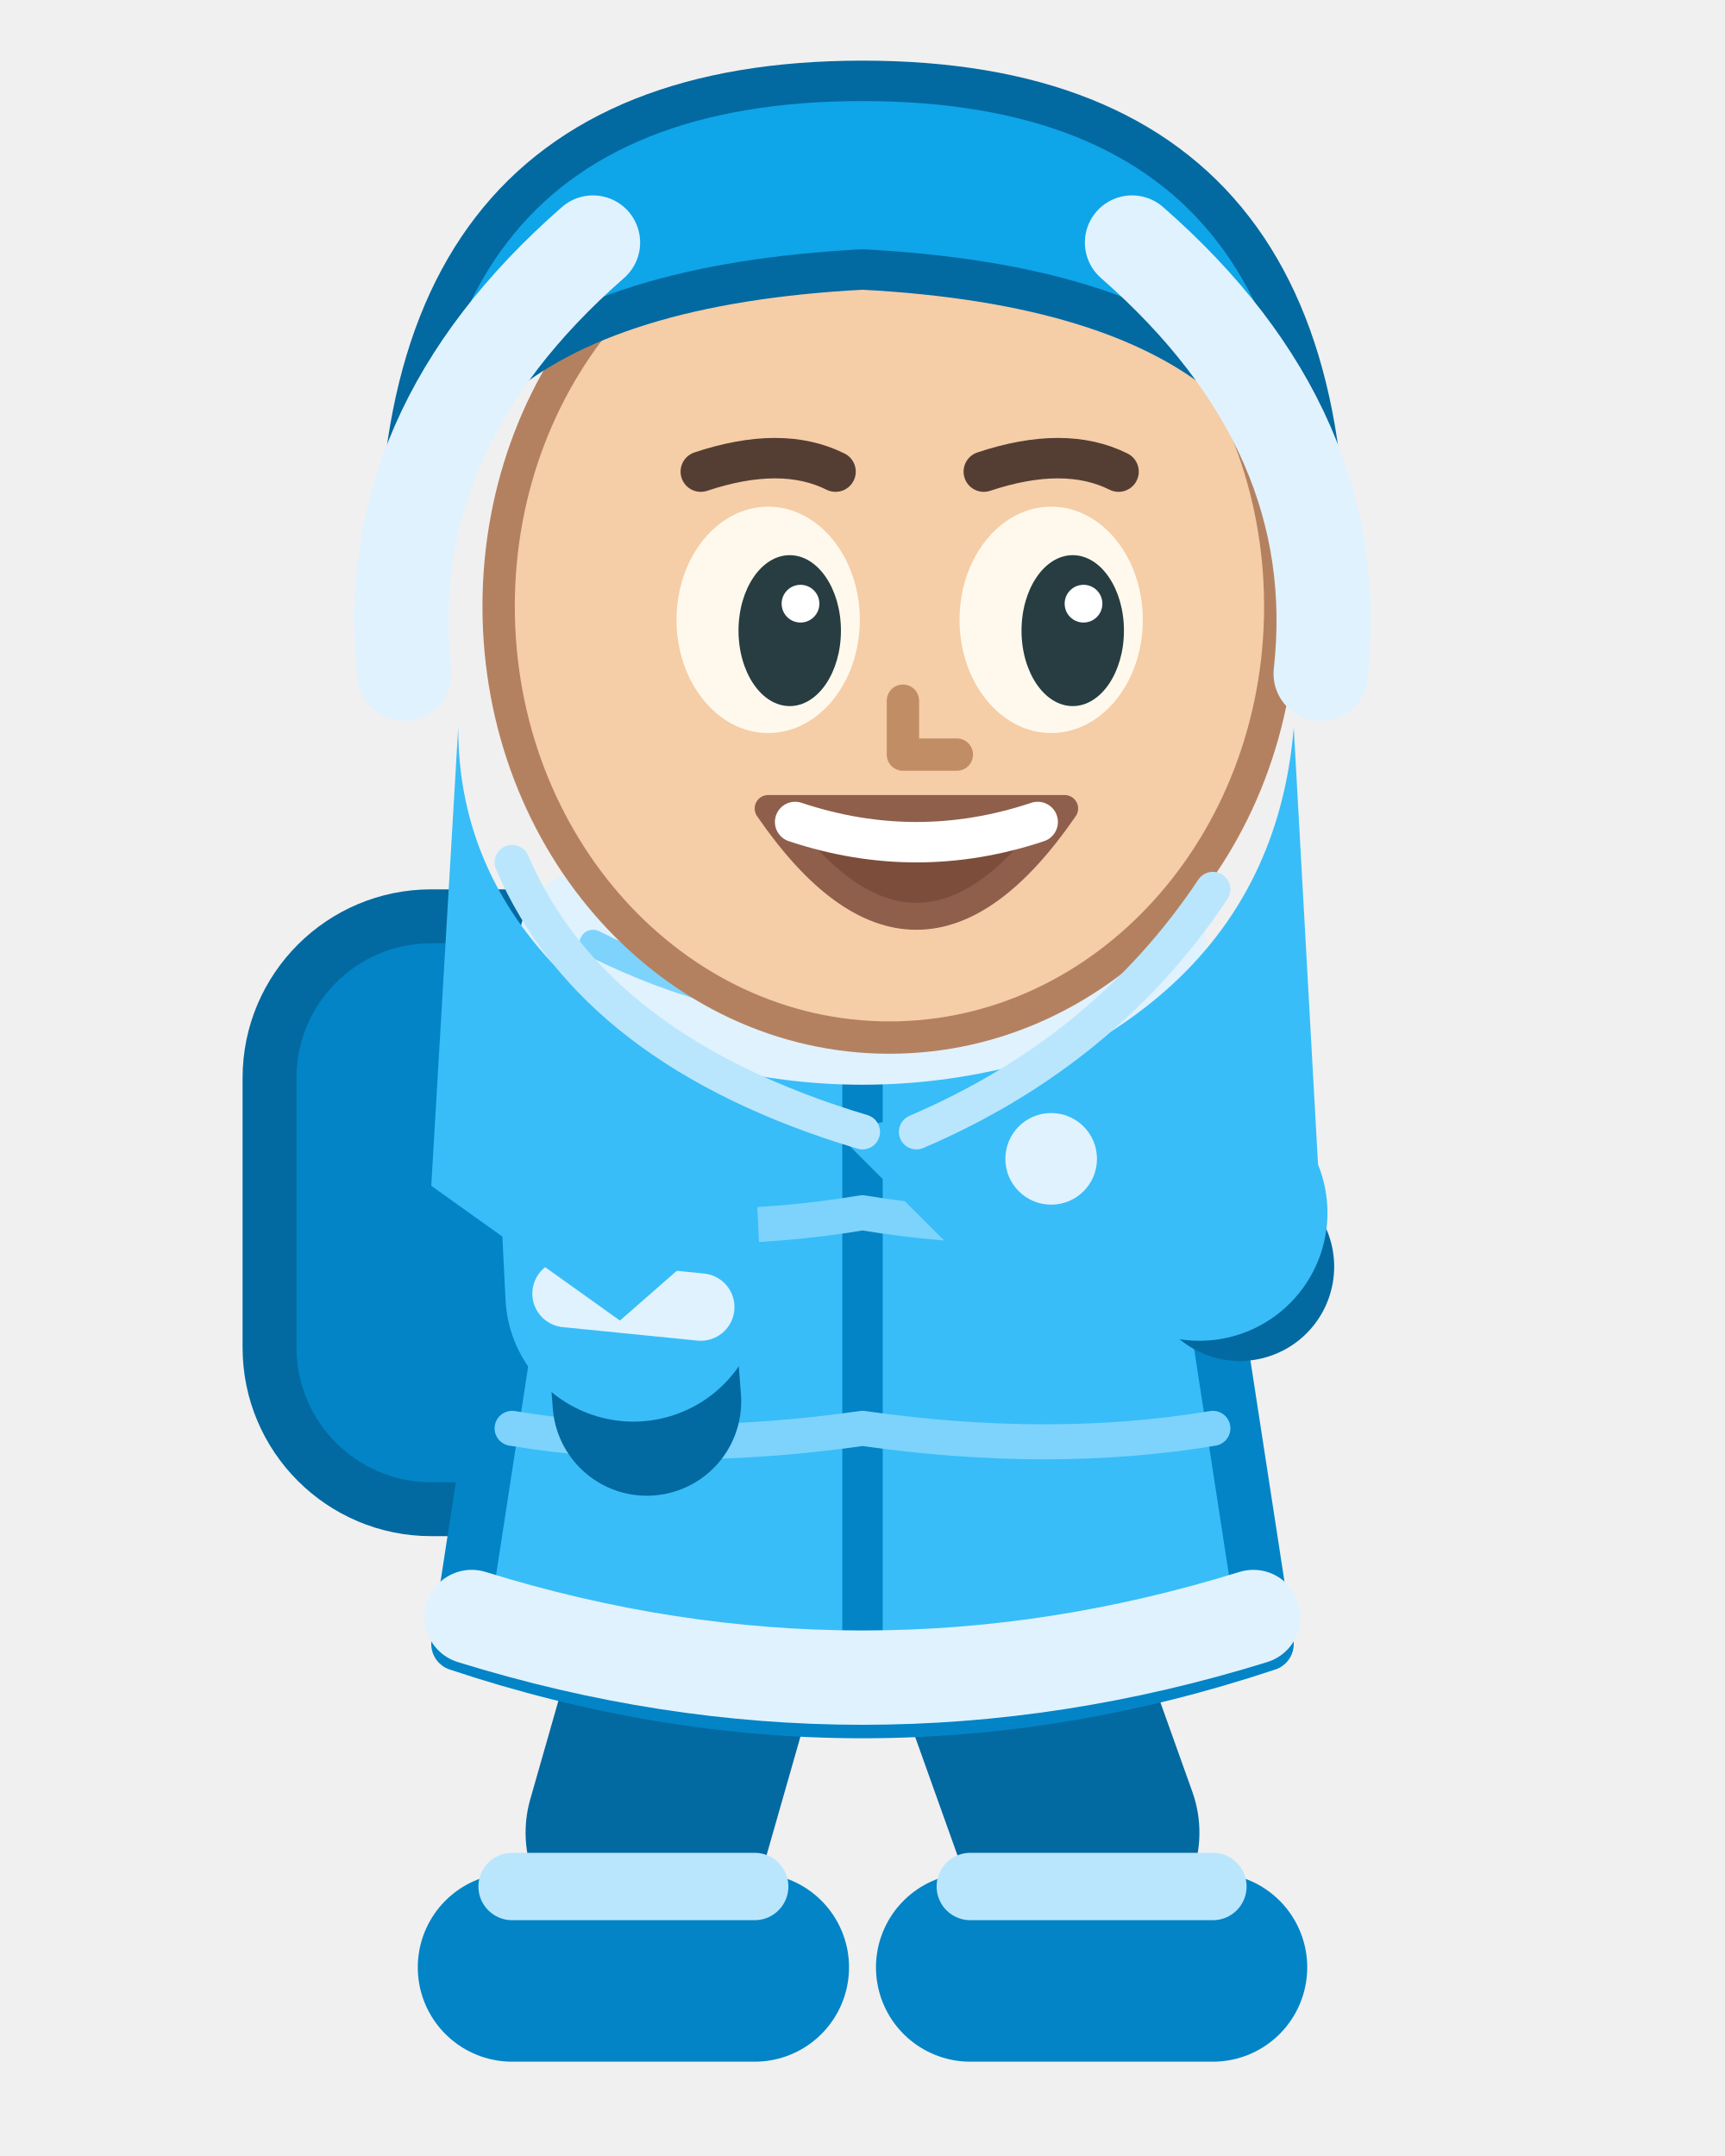
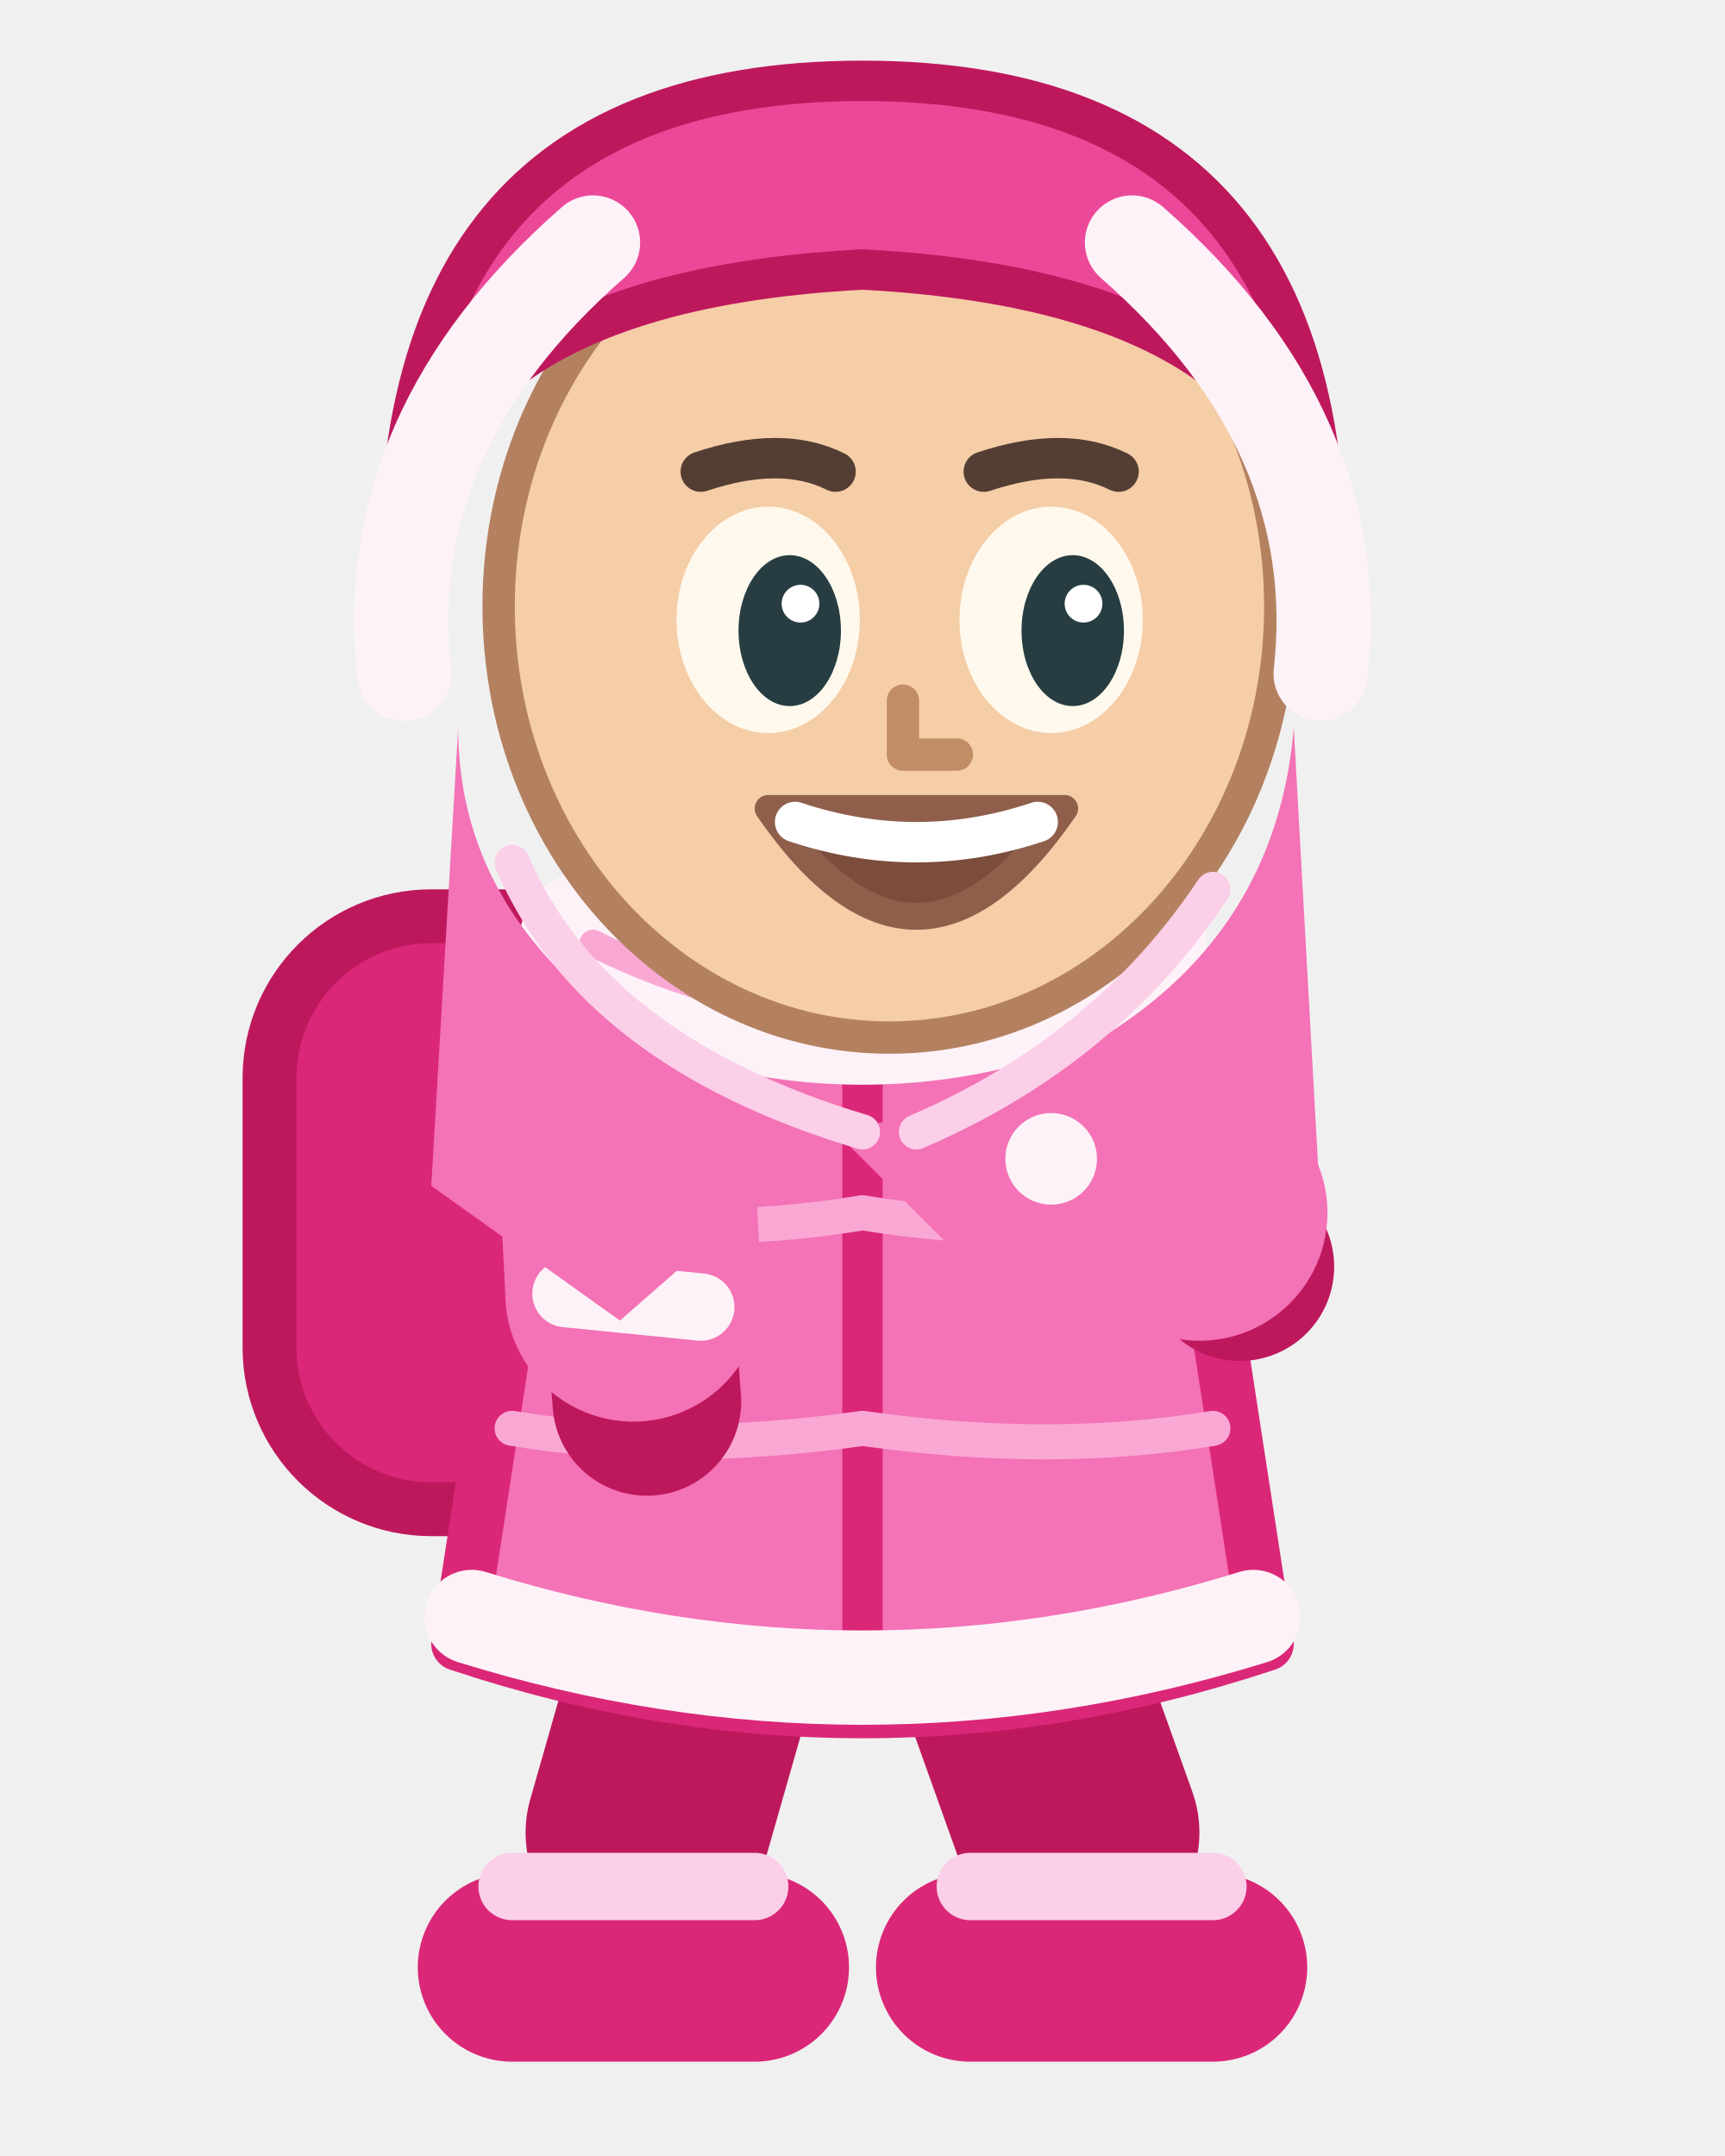
<svg xmlns="http://www.w3.org/2000/svg" width="64" height="80" viewBox="0 0 64 80">
  <g transform="translate(0 0)" stroke-linecap="round" stroke-linejoin="round">
-     <path d="M28 54 L24 68 M35 54 L40 68" stroke="#0369a1" stroke-width="9" />
-     <path d="M19 73h9 M36 73h9" stroke="#0284c7" stroke-width="7" />
-     <path d="M19 70h9 M36 70h9" stroke="#bae6fd" stroke-width="2.5" />
+     <path d="M28 54 L24 68 M35 54 L40 68" stroke="#be185d" stroke-width="9" />
+     <path d="M19 73h9 M36 73h9" stroke="#db2777" stroke-width="7" />
+     <path d="M19 70h9 M36 70h9" stroke="#fbcfe8" stroke-width="2.5" />
    <g transform="translate(0 0)">
-       <rect x="10" y="34" width="18" height="22" rx="6" fill="#0284c7" stroke="#0369a1" stroke-width="2" />
-       <path d="M21 35 Q32 32 43 35 L47 61 Q32 66 17 61 Z" fill="#38bdf8" stroke="#0284c7" stroke-width="2" />
-       <path d="M32 37 L32 63" stroke="#0284c7" stroke-width="1.5" />
-       <path d="M20 45 Q26 46 32 45 M32 45 Q38 46 44 45 M19 53 Q25 54 32 53 M32 53 Q39 54 45 53" fill="none" stroke="#7dd3fc" stroke-width="1.3" />
-       <path d="M17.5 60 Q32 64.5 46.5 60" fill="none" stroke="#e0f2fe" stroke-width="3.5" />
-       <path d="M23 39 L24 52" stroke="#0369a1" stroke-width="7" />
-       <path d="M23 38 L23.5 48" stroke="#38bdf8" stroke-width="9.5" />
-       <path d="M21 48 L26 48.5" stroke="#e0f2fe" stroke-width="2.5" />
-       <path d="M39 39 L46 47" stroke="#0369a1" stroke-width="7" />
-       <path d="M39 39 L44.5 45" stroke="#38bdf8" stroke-width="9.5" />
-       <path d="M42.5 46 L46.5 44" stroke="#e0f2fe" stroke-width="2.5" />
+       <rect x="10" y="34" width="18" height="22" rx="6" fill="#db2777" stroke="#be185d" stroke-width="2" />
+       <path d="M21 35 Q32 32 43 35 L47 61 Q32 66 17 61 Z" fill="#f472b6" stroke="#db2777" stroke-width="2" />
+       <path d="M32 37 L32 63" stroke="#db2777" stroke-width="1.5" />
+       <path d="M20 45 Q26 46 32 45 M32 45 Q38 46 44 45 M19 53 Q25 54 32 53 M32 53 Q39 54 45 53" fill="none" stroke="#f9a8d4" stroke-width="1.3" />
+       <path d="M17.5 60 Q32 64.5 46.5 60" fill="none" stroke="#fdf2f8" stroke-width="3.5" />
+       <path d="M23 39 L24 52" stroke="#be185d" stroke-width="7" />
+       <path d="M23 38 L23.5 48" stroke="#f472b6" stroke-width="9.5" />
+       <path d="M21 48 L26 48.5" stroke="#fdf2f8" stroke-width="2.5" />
+       <path d="M39 39 L46 47" stroke="#be185d" stroke-width="7" />
+       <path d="M39 39 L44.5 45" stroke="#f472b6" stroke-width="9.5" />
+       <path d="M42.5 46 L46.5 44" stroke="#fdf2f8" stroke-width="2.5" />
    </g>
    <g transform="translate(0 0)">
      <rect x="28" y="28" width="10" height="10" rx="4" fill="#e6a777" />
-       <path d="M22 35 Q32 40 42 35" fill="none" stroke="#e0f2fe" stroke-width="5.5" />
-       <path d="M22 35 Q32 40 42 35" fill="none" stroke="#7dd3fc" stroke-width="1" />
+       <path d="M22 35 Q32 40 42 35" fill="none" stroke="#fdf2f8" stroke-width="5.5" />
+       <path d="M22 35 Q32 40 42 35" fill="none" stroke="#f9a8d4" stroke-width="1" />
      <ellipse cx="33" cy="22.5" rx="14.5" ry="16" fill="#f5cda7" stroke="#b48160" stroke-width="1.2" />
-       <path d="M17 27Q17 37 31 42L23 49L16 44Z" fill="#38bdf8" />
-       <path d="M48 27Q47 39 31 42L39 50L49 45Z" fill="#38bdf8" />
-       <path d="M19 32Q22 39 32 42M45 33Q41 39 34 42" fill="none" stroke="#bae6fd" stroke-width="1.3" />
-       <circle cx="39" cy="43" r="1.7" fill="#e0f2fe" />
+       <path d="M17 27Q17 37 31 42L23 49L16 44Z" fill="#f472b6" />
+       <path d="M48 27Q47 39 31 42L39 50L49 45Z" fill="#f472b6" />
+       <path d="M19 32Q22 39 32 42M45 33Q41 39 34 42" fill="none" stroke="#fbcfe8" stroke-width="1.3" />
+       <circle cx="39" cy="43" r="1.7" fill="#fdf2f8" />
      <ellipse cx="28.5" cy="23" rx="3.4" ry="4.2" fill="#fff9ed" />
      <ellipse cx="39" cy="23" rx="3.4" ry="4.2" fill="#fff9ed" />
      <ellipse cx="29.3" cy="23.4" rx="1.9" ry="2.8" fill="#273d42" />
      <ellipse cx="39.8" cy="23.4" rx="1.9" ry="2.8" fill="#273d42" />
      <circle cx="29.7" cy="22.4" r="0.7" fill="#fff" />
      <circle cx="40.2" cy="22.4" r="0.7" fill="#fff" />
      <path d="M26 17.5q3-1 5 0 M36.5 17.5q3-1 5 0" fill="none" stroke="#543e34" stroke-width="1.5" />
      <path d="M33.5 26v2h2" fill="none" stroke="#c18d65" stroke-width="1.2" />
      <path d="M28.5 30 Q34 38 39.5 30 Z" fill="#7c4d3b" stroke="#8f5f4c" stroke-width="1" />
      <path d="M29.5 30.5 Q34 32 38.5 30.5" fill="none" stroke="#ffffff" stroke-width="1.5" />
-       <path d="M15 25 Q13 3 32 3 Q51 3 49 25 Q51 11 32 10 Q13 11 15 25 Z" fill="#0ea5e9" stroke="#0369a1" stroke-width="1.5" />
-       <path d="M15 25 Q14 16 22 9 M49 25 Q50 16 42 9" fill="none" stroke="#e0f2fe" stroke-width="3.5" stroke-linecap="round" />
+       <path d="M15 25 Q13 3 32 3 Q51 3 49 25 Q51 11 32 10 Q13 11 15 25 Z" fill="#ec4899" stroke="#be185d" stroke-width="1.5" />
+       <path d="M15 25 Q14 16 22 9 M49 25 Q50 16 42 9" fill="none" stroke="#fdf2f8" stroke-width="3.5" stroke-linecap="round" />
    </g>
  </g>
</svg>
